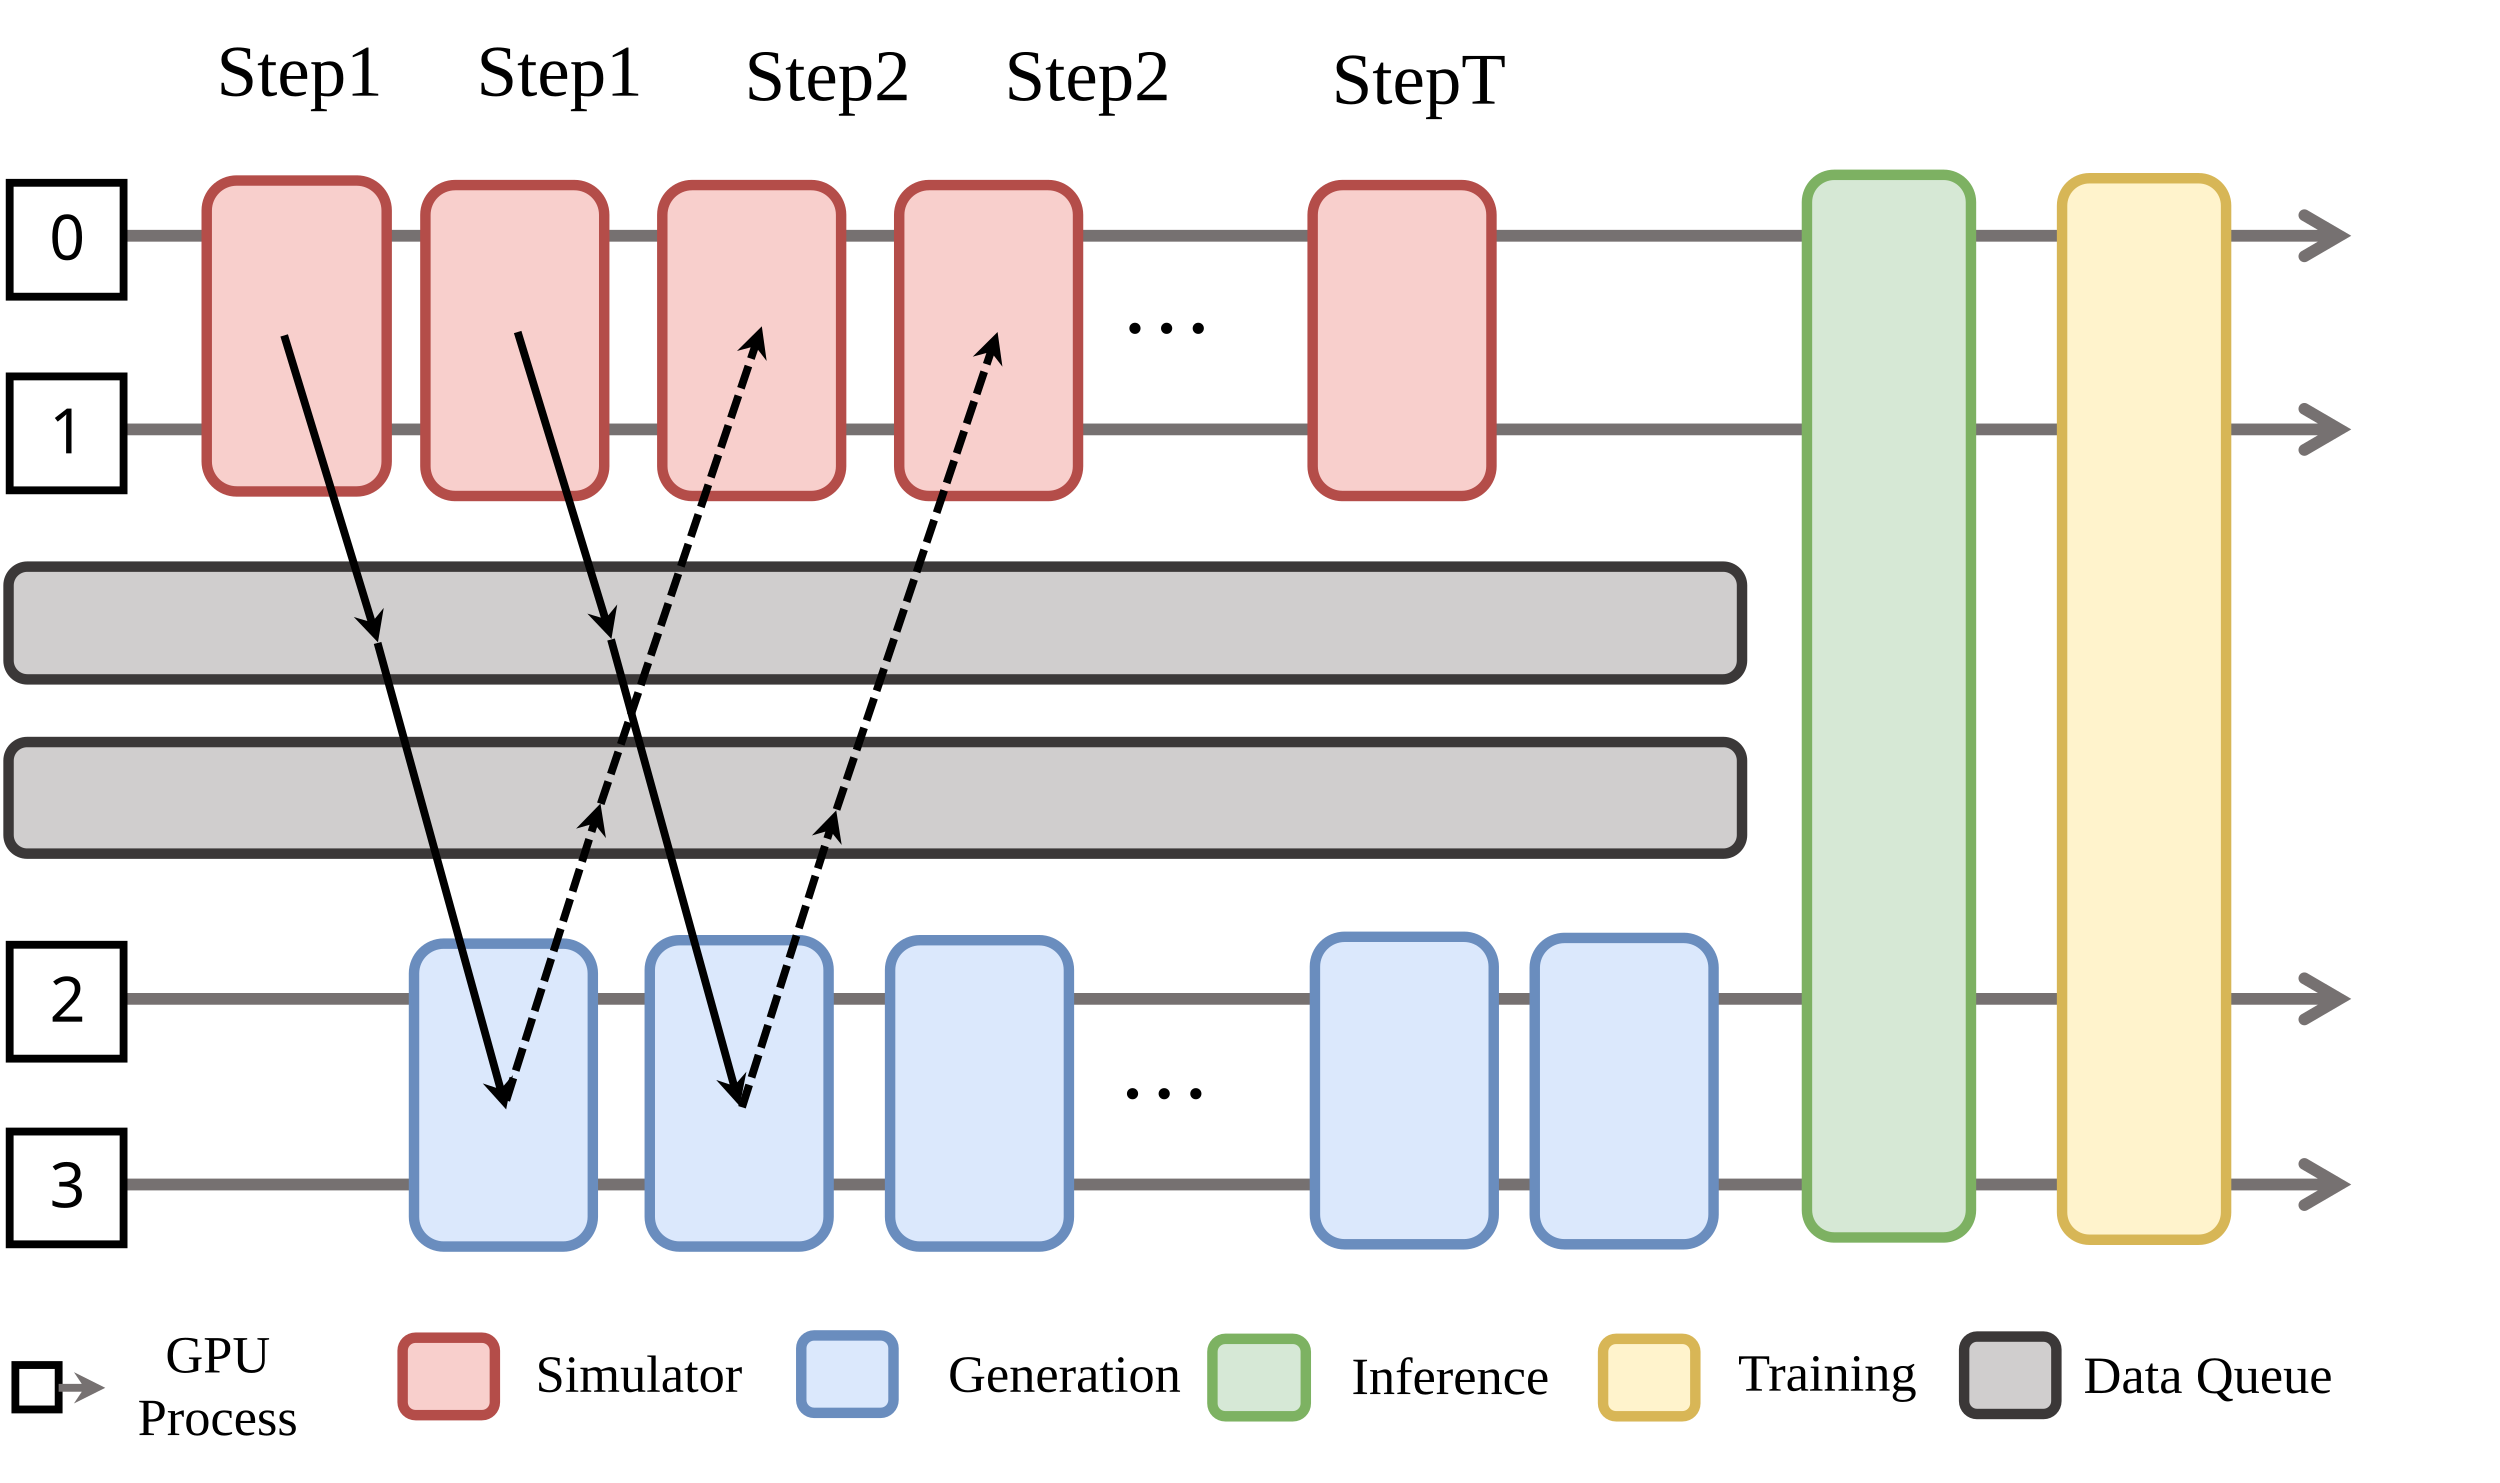
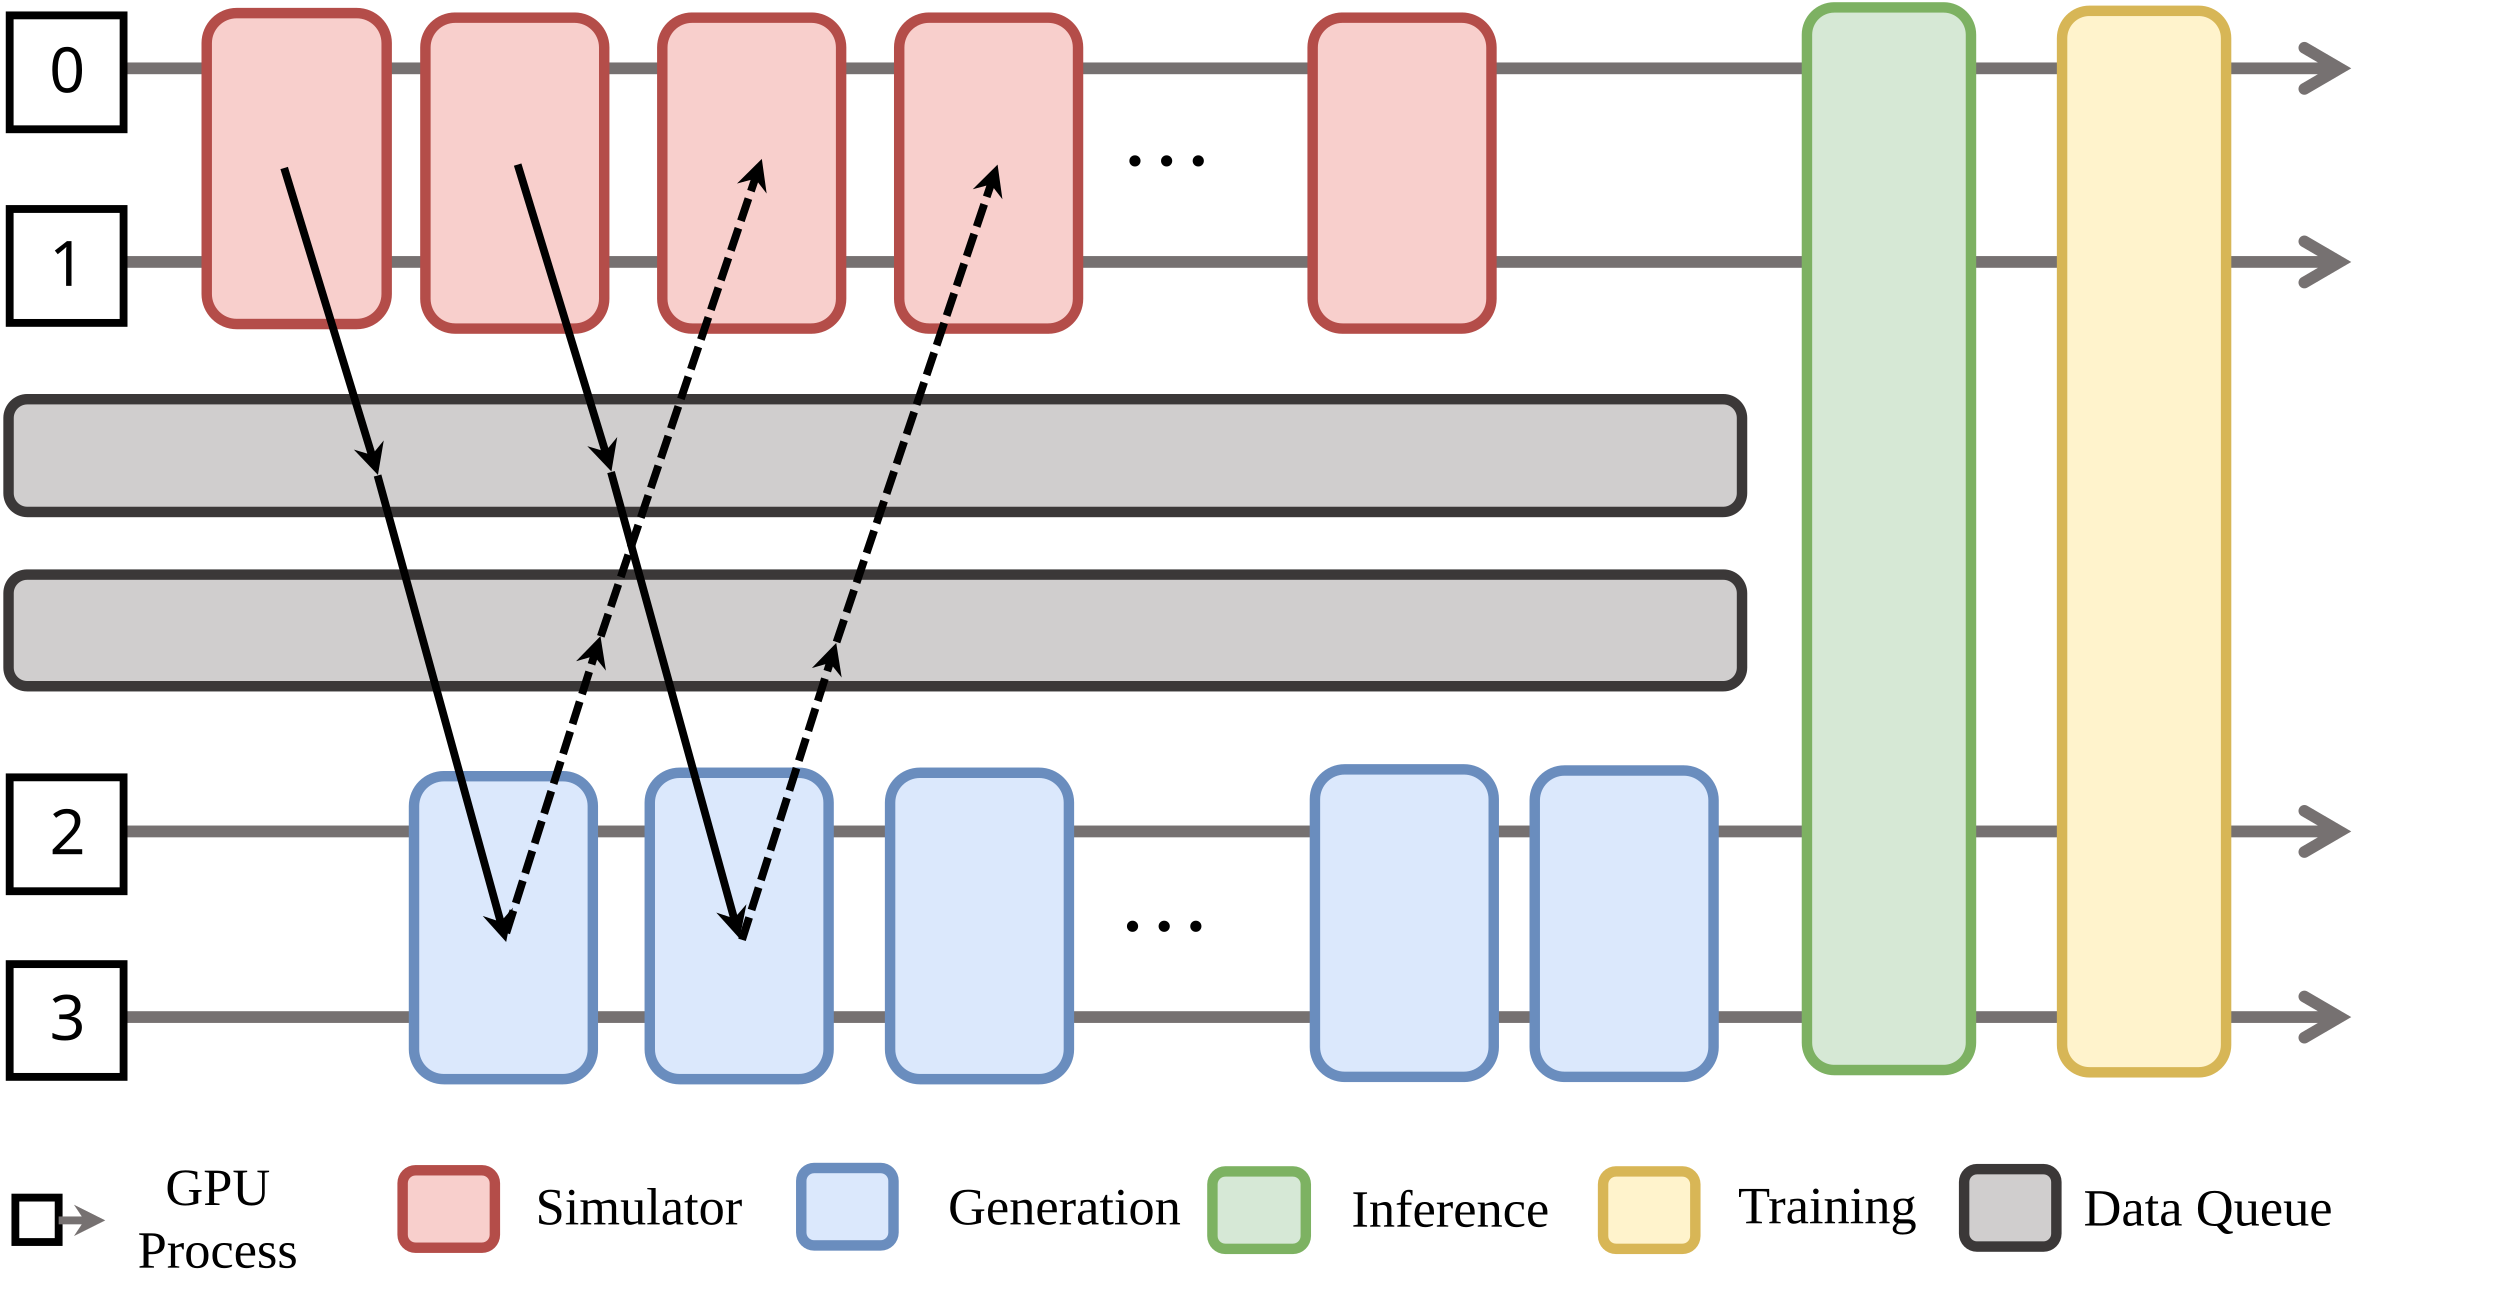
- <svg xmlns="http://www.w3.org/2000/svg" width="2195" height="1302" xml:space="preserve" overflow="hidden">
-   <g transform="translate(-559 -499)">
+ <svg xmlns="http://www.w3.org/2000/svg" width="2195" height="1155" xml:space="preserve" overflow="hidden">
+   <g transform="translate(-559 -646)">
    <g>
      <path d="M2283.5 1683.83C2283.5 1677.57 2288.57 1672.5 2294.83 1672.5L2353.17 1672.5C2359.43 1672.5 2364.5 1677.57 2364.5 1683.83L2364.5 1729.17C2364.5 1735.43 2359.43 1740.5 2353.17 1740.5L2294.83 1740.5C2288.57 1740.5 2283.5 1735.43 2283.5 1729.17Z" stroke="#3B3838" stroke-width="9.167" stroke-linecap="butt" stroke-linejoin="miter" stroke-miterlimit="8" stroke-opacity="1" fill="#D0CECE" fill-rule="evenodd" fill-opacity="1" />
      <text fill="#000000" fill-opacity="1" font-family="Times New Roman,Times New Roman_MSFontService,sans-serif" font-style="normal" font-variant="normal" font-weight="400" font-stretch="normal" font-size="46" text-anchor="start" direction="ltr" writing-mode="lr-tb" unicode-bidi="normal" text-decoration="none" transform="matrix(1 0 0 1 2388.37 1722)">Data</text>
      <text fill="#000000" fill-opacity="1" font-family="Times New Roman,Times New Roman_MSFontService,sans-serif" font-style="normal" font-variant="normal" font-weight="400" font-stretch="normal" font-size="46" text-anchor="start" direction="ltr" writing-mode="lr-tb" unicode-bidi="normal" text-decoration="none" transform="matrix(1 0 0 1 2486.91 1722)">Queue</text>
      <path d="M667 700.844 2613.16 700.844 2613.16 711.157 667 711.156ZM2584.83 683.5 2623.4 706 2584.83 728.501C2582.37 729.936 2579.21 729.105 2577.78 726.645 2576.34 724.186 2577.17 721.028 2579.63 719.593L2610.57 701.547 2610.57 710.454 2579.63 692.407C2577.17 690.973 2576.34 687.815 2577.78 685.355 2579.21 682.896 2582.37 682.065 2584.83 683.5Z" fill="#767171" fill-rule="nonzero" fill-opacity="1" />
      <path d="M667 870.844 2613.16 870.844 2613.16 881.156 667 881.156ZM2584.83 853.5 2623.4 876 2584.83 898.501C2582.37 899.936 2579.21 899.105 2577.78 896.645 2576.34 894.185 2577.17 891.028 2579.63 889.593L2610.57 871.546 2610.57 880.454 2579.63 862.407C2577.17 860.972 2576.34 857.815 2577.78 855.355 2579.21 852.895 2582.37 852.065 2584.83 853.5Z" fill="#767171" fill-rule="nonzero" fill-opacity="1" />
      <path d="M667 1370.84 2613.16 1370.84 2613.16 1381.16 667 1381.16ZM2584.83 1353.5 2623.4 1376 2584.83 1398.5C2582.37 1399.94 2579.21 1399.11 2577.78 1396.65 2576.34 1394.19 2577.17 1391.03 2579.63 1389.59L2610.57 1371.55 2610.57 1380.45 2579.63 1362.41C2577.17 1360.97 2576.34 1357.82 2577.78 1355.36 2579.21 1352.9 2582.37 1352.06 2584.83 1353.5Z" fill="#767171" fill-rule="nonzero" fill-opacity="1" />
      <path d="M667 1533.84 2613.16 1533.84 2613.16 1544.16 667 1544.16ZM2584.83 1516.5 2623.4 1539 2584.83 1561.5C2582.37 1562.94 2579.21 1562.11 2577.78 1559.65 2576.34 1557.19 2577.17 1554.03 2579.63 1552.59L2610.57 1534.55 2610.57 1543.45 2579.63 1525.41C2577.17 1523.97 2576.34 1520.82 2577.78 1518.36 2579.21 1515.9 2582.37 1515.06 2584.83 1516.5Z" fill="#767171" fill-rule="nonzero" fill-opacity="1" />
      <path d="M740.5 683.834C740.5 669.29 752.29 657.5 766.834 657.5L872.166 657.5C886.71 657.5 898.5 669.29 898.5 683.834L898.5 904.166C898.5 918.71 886.71 930.5 872.166 930.5L766.834 930.5C752.29 930.5 740.5 918.71 740.5 904.166Z" stroke="#B44D49" stroke-width="9.167" stroke-linecap="butt" stroke-linejoin="miter" stroke-miterlimit="8" stroke-opacity="1" fill="#F8CFCC" fill-rule="evenodd" fill-opacity="1" />
      <path d="M922.5 1353.67C922.5 1339.22 934.216 1327.5 948.667 1327.5L1053.33 1327.5C1067.78 1327.5 1079.5 1339.22 1079.5 1353.67L1079.5 1567.33C1079.5 1581.78 1067.78 1593.5 1053.33 1593.5L948.667 1593.5C934.216 1593.5 922.5 1581.78 922.5 1567.33Z" stroke="#6A8DBE" stroke-width="9.167" stroke-linecap="butt" stroke-linejoin="miter" stroke-miterlimit="8" stroke-opacity="1" fill="#DBE8FC" fill-rule="evenodd" fill-opacity="1" />
      <path d="M932.5 687.667C932.5 673.215 944.216 661.5 958.667 661.5L1063.33 661.5C1077.78 661.5 1089.5 673.215 1089.5 687.667L1089.5 908.333C1089.5 922.785 1077.78 934.5 1063.33 934.5L958.667 934.5C944.216 934.5 932.5 922.785 932.5 908.333Z" stroke="#B44D49" stroke-width="9.167" stroke-linecap="butt" stroke-linejoin="miter" stroke-miterlimit="8" stroke-opacity="1" fill="#F8CFCC" fill-rule="evenodd" fill-opacity="1" />
      <path d="M1129.5 1350.67C1129.5 1336.22 1141.22 1324.5 1155.67 1324.5L1260.33 1324.5C1274.78 1324.5 1286.5 1336.22 1286.5 1350.67L1286.5 1567.33C1286.5 1581.78 1274.78 1593.5 1260.33 1593.5L1155.67 1593.5C1141.22 1593.5 1129.5 1581.78 1129.5 1567.33Z" stroke="#6A8DBE" stroke-width="9.167" stroke-linecap="butt" stroke-linejoin="miter" stroke-miterlimit="8" stroke-opacity="1" fill="#DBE8FC" fill-rule="evenodd" fill-opacity="1" />
      <text fill="#000000" fill-opacity="1" font-family="Times New Roman,Times New Roman_MSFontService,sans-serif" font-style="normal" font-variant="normal" font-weight="400" font-stretch="normal" font-size="83" text-anchor="start" direction="ltr" writing-mode="lr-tb" unicode-bidi="normal" text-decoration="none" transform="matrix(1 0 0 1 1541.79 791)">…</text>
      <text fill="#000000" fill-opacity="1" font-family="Times New Roman,Times New Roman_MSFontService,sans-serif" font-style="normal" font-variant="normal" font-weight="400" font-stretch="normal" font-size="83" text-anchor="start" direction="ltr" writing-mode="lr-tb" unicode-bidi="normal" text-decoration="none" transform="matrix(1 0 0 1 1539.66 1463)">…</text>
-       <path d="M2145.5 676.5C2145.5 663.245 2156.25 652.5 2169.5 652.5L2265.5 652.5C2278.75 652.5 2289.5 663.245 2289.5 676.5L2289.5 1561.5C2289.5 1574.75 2278.75 1585.5 2265.5 1585.5L2169.5 1585.5C2156.25 1585.5 2145.5 1574.75 2145.5 1561.5Z" stroke="#7DB162" stroke-width="9.167" stroke-linecap="butt" stroke-linejoin="miter" stroke-miterlimit="8" stroke-opacity="1" fill="#D6E8D5" fill-rule="evenodd" fill-opacity="1" />
+       <path d="M2145.5 676.503C2145.5 663.247 2156.25 652.5 2169.5 652.5L2265.52 652.5C2278.77 652.5 2289.52 663.247 2289.52 676.503L2289.52 1561.5C2289.52 1574.75 2278.77 1585.5 2265.52 1585.5L2169.5 1585.5C2156.25 1585.5 2145.5 1574.75 2145.5 1561.5Z" stroke="#7DB162" stroke-width="9.167" stroke-linecap="butt" stroke-linejoin="miter" stroke-miterlimit="8" stroke-opacity="1" fill="#D6E8D5" fill-rule="evenodd" fill-opacity="1" />
      <path d="M2369.5 679.5C2369.5 666.245 2380.25 655.5 2393.5 655.5L2489.5 655.5C2502.75 655.5 2513.5 666.245 2513.5 679.5L2513.5 1563.5C2513.5 1576.75 2502.75 1587.5 2489.5 1587.5L2393.5 1587.5C2380.25 1587.5 2369.5 1576.75 2369.5 1563.5Z" stroke="#D7B656" stroke-width="9.167" stroke-linecap="butt" stroke-linejoin="miter" stroke-miterlimit="8" stroke-opacity="1" fill="#FFF3CC" fill-rule="evenodd" fill-opacity="1" />
      <path d="M566.5 1013C566.5 1003.89 573.887 996.5 583 996.5L2072 996.5C2081.11 996.5 2088.5 1003.89 2088.5 1013L2088.5 1079C2088.5 1088.11 2081.11 1095.5 2072 1095.5L583 1095.5C573.887 1095.5 566.5 1088.11 566.5 1079Z" stroke="#3B3838" stroke-width="9.167" stroke-linecap="butt" stroke-linejoin="miter" stroke-miterlimit="8" stroke-opacity="1" fill="#D0CECE" fill-rule="evenodd" fill-opacity="1" />
      <path d="M566.5 1166.83C566.5 1157.81 573.813 1150.5 582.834 1150.5L2072.17 1150.5C2081.19 1150.5 2088.5 1157.81 2088.5 1166.83L2088.5 1232.17C2088.5 1241.19 2081.19 1248.5 2072.17 1248.5L582.834 1248.5C573.813 1248.5 566.5 1241.19 566.5 1232.17Z" stroke="#3B3838" stroke-width="9.167" stroke-linecap="butt" stroke-linejoin="miter" stroke-miterlimit="8" stroke-opacity="1" fill="#D0CECE" fill-rule="evenodd" fill-opacity="1" />
      <path d="M1140.5 687.667C1140.5 673.215 1152.22 661.5 1166.67 661.5L1271.33 661.5C1285.78 661.5 1297.5 673.215 1297.5 687.667L1297.5 908.333C1297.5 922.785 1285.78 934.5 1271.33 934.5L1166.67 934.5C1152.22 934.5 1140.5 922.785 1140.5 908.333Z" stroke="#B44D49" stroke-width="9.167" stroke-linecap="butt" stroke-linejoin="miter" stroke-miterlimit="8" stroke-opacity="1" fill="#F8CFCC" fill-rule="evenodd" fill-opacity="1" />
      <path d="M1348.5 687.667C1348.5 673.215 1360.22 661.5 1374.67 661.5L1479.33 661.5C1493.78 661.5 1505.5 673.215 1505.5 687.667L1505.5 908.333C1505.5 922.785 1493.78 934.5 1479.33 934.5L1374.67 934.5C1360.22 934.5 1348.5 922.785 1348.5 908.333Z" stroke="#B44D49" stroke-width="9.167" stroke-linecap="butt" stroke-linejoin="miter" stroke-miterlimit="8" stroke-opacity="1" fill="#F8CFCC" fill-rule="evenodd" fill-opacity="1" />
      <path d="M1340.5 1350.67C1340.5 1336.22 1352.22 1324.5 1366.67 1324.5L1471.33 1324.5C1485.78 1324.5 1497.5 1336.22 1497.5 1350.67L1497.5 1567.33C1497.5 1581.78 1485.78 1593.5 1471.33 1593.5L1366.67 1593.5C1352.22 1593.5 1340.5 1581.78 1340.5 1567.33Z" stroke="#6A8DBE" stroke-width="9.167" stroke-linecap="butt" stroke-linejoin="miter" stroke-miterlimit="8" stroke-opacity="1" fill="#DBE8FC" fill-rule="evenodd" fill-opacity="1" />
      <path d="M811.788 792.496 888.761 1044.47 882.186 1046.48 805.212 794.504ZM885.474 1045.48 895.946 1032.69 890.83 1063.01 869.646 1040.73Z" fill="#000000" fill-rule="nonzero" fill-opacity="1" />
      <path d="M893.814 1062.59 1001.85 1454.5 995.227 1456.33 887.186 1064.41ZM998.54 1455.41 1009.36 1442.92 1003.41 1473.08 982.848 1450.23Z" fill="#000000" fill-rule="nonzero" fill-opacity="1" />
      <path d="M3.277-1.04 9.514 18.62 2.961 20.699-3.277 1.04ZM11.593 25.173 17.83 44.832 11.277 46.911 5.04 27.252ZM19.909 51.385 26.147 71.044 19.593 73.124 13.356 53.464ZM28.226 77.597 34.463 97.257 27.91 99.336 21.673 79.677ZM36.542 103.81 42.779 123.469 36.226 125.548 29.989 105.889ZM44.858 130.022 51.096 149.681 44.543 151.761 38.305 132.101ZM53.175 156.235 59.412 175.894 52.859 177.973 46.622 158.314ZM61.491 182.447 67.729 202.106 61.175 204.185 54.938 184.526ZM69.808 208.659 76.045 228.319 69.492 230.398 63.255 210.738ZM78.124 234.872 80.44 242.172 73.887 244.251 71.571 236.951ZM77.164 243.211 87.498 230.315 82.708 260.686 61.285 238.632Z" fill="#000000" fill-rule="nonzero" fill-opacity="1" transform="matrix(1 0 0 -1 1003.5 1465.19)" />
      <path d="M3.257-1.098 9.848 18.445 3.334 20.642-3.257 1.098ZM12.045 24.96 18.636 44.503 12.122 46.7 5.531 27.157ZM20.833 51.018 27.424 70.561 20.91 72.758 14.319 53.215ZM29.621 77.076 36.212 96.619 29.698 98.816 23.107 79.273ZM38.409 103.134 45 122.677 38.486 124.874 31.895 105.331ZM47.197 129.192 53.788 148.735 47.273 150.932 40.682 131.389ZM55.985 155.25 62.576 174.793 56.061 176.99 49.471 157.447ZM64.773 181.308 71.364 200.851 64.849 203.048 58.258 183.505ZM73.561 207.366 80.152 226.909 73.637 229.106 67.046 209.563ZM82.349 233.424 88.94 252.968 82.425 255.164 75.834 235.621ZM91.137 259.482 97.728 279.026 91.213 281.223 84.622 261.679ZM99.925 285.54 106.516 305.084 100.001 307.281 93.41 287.737ZM108.713 311.598 115.304 331.142 108.789 333.339 102.198 313.795ZM117.501 337.656 124.092 357.2 117.577 359.397 110.986 339.853ZM126.289 363.714 132.88 383.258 126.365 385.455 119.774 365.911ZM135.077 389.772 138.78 400.753 132.265 402.95 128.562 391.969ZM135.523 401.852 145.622 388.772 141.381 419.224 119.564 397.56Z" fill="#000000" fill-rule="nonzero" fill-opacity="1" transform="matrix(1 0 0 -1 1086.5 1204.72)" />
      <path d="M1711.5 687.667C1711.5 673.215 1723.22 661.5 1737.67 661.5L1842.33 661.5C1856.78 661.5 1868.5 673.215 1868.5 687.667L1868.5 908.333C1868.5 922.785 1856.78 934.5 1842.33 934.5L1737.67 934.5C1723.22 934.5 1711.5 922.785 1711.5 908.333Z" stroke="#B44D49" stroke-width="9.167" stroke-linecap="butt" stroke-linejoin="miter" stroke-miterlimit="8" stroke-opacity="1" fill="#F8CFCC" fill-rule="evenodd" fill-opacity="1" />
      <path d="M1906.5 1348.67C1906.5 1334.22 1918.22 1322.5 1932.67 1322.5L2037.33 1322.5C2051.78 1322.5 2063.5 1334.22 2063.5 1348.67L2063.5 1565.33C2063.5 1579.78 2051.78 1591.5 2037.33 1591.5L1932.67 1591.5C1918.22 1591.5 1906.5 1579.78 1906.5 1565.33Z" stroke="#6A8DBE" stroke-width="9.167" stroke-linecap="butt" stroke-linejoin="miter" stroke-miterlimit="8" stroke-opacity="1" fill="#DBE8FC" fill-rule="evenodd" fill-opacity="1" />
      <path d="M1713.5 1347.67C1713.5 1333.22 1725.22 1321.5 1739.67 1321.5L1844.33 1321.5C1858.78 1321.5 1870.5 1333.22 1870.5 1347.67L1870.5 1565.33C1870.5 1579.78 1858.78 1591.5 1844.33 1591.5L1739.67 1591.5C1725.22 1591.5 1713.5 1579.78 1713.5 1565.33Z" stroke="#6A8DBE" stroke-width="9.167" stroke-linecap="butt" stroke-linejoin="miter" stroke-miterlimit="8" stroke-opacity="1" fill="#DBE8FC" fill-rule="evenodd" fill-opacity="1" />
-       <text fill="#000000" fill-opacity="1" font-family="Times New Roman,Times New Roman_MSFontService,sans-serif" font-style="normal" font-variant="normal" font-weight="400" font-stretch="normal" font-size="64" text-anchor="start" direction="ltr" writing-mode="lr-tb" unicode-bidi="normal" text-decoration="none" transform="matrix(1 0 0 1 749.153 583)">Step1</text>
-       <text fill="#000000" fill-opacity="1" font-family="Times New Roman,Times New Roman_MSFontService,sans-serif" font-style="normal" font-variant="normal" font-weight="400" font-stretch="normal" font-size="64" text-anchor="start" direction="ltr" writing-mode="lr-tb" unicode-bidi="normal" text-decoration="none" transform="matrix(1 0 0 1 977.411 583)">Step1</text>
-       <text fill="#000000" fill-opacity="1" font-family="Times New Roman,Times New Roman_MSFontService,sans-serif" font-style="normal" font-variant="normal" font-weight="400" font-stretch="normal" font-size="64" text-anchor="start" direction="ltr" writing-mode="lr-tb" unicode-bidi="normal" text-decoration="none" transform="matrix(1 0 0 1 1212.74 587)">Step2</text>
-       <text fill="#000000" fill-opacity="1" font-family="Times New Roman,Times New Roman_MSFontService,sans-serif" font-style="normal" font-variant="normal" font-weight="400" font-stretch="normal" font-size="64" text-anchor="start" direction="ltr" writing-mode="lr-tb" unicode-bidi="normal" text-decoration="none" transform="matrix(1 0 0 1 1441 587)">Step2</text>
-       <text fill="#000000" fill-opacity="1" font-family="Times New Roman,Times New Roman_MSFontService,sans-serif" font-style="normal" font-variant="normal" font-weight="400" font-stretch="normal" font-size="64" text-anchor="start" direction="ltr" writing-mode="lr-tb" unicode-bidi="normal" text-decoration="none" transform="matrix(1 0 0 1 1728.25 590)">StepT</text>
      <rect x="567.5" y="659.5" width="100" height="100" stroke="#000000" stroke-width="6.875" stroke-linecap="butt" stroke-linejoin="miter" stroke-miterlimit="8" stroke-opacity="1" fill="none" />
      <text fill="#000000" fill-opacity="1" font-family="DengXian,DengXian_MSFontService,sans-serif" font-style="normal" font-variant="normal" font-weight="400" font-stretch="normal" font-size="55" text-anchor="start" direction="ltr" writing-mode="lr-tb" unicode-bidi="normal" text-decoration="none" transform="matrix(1 0 0 1 602.252 727)">0</text>
      <rect x="567.5" y="829.5" width="100" height="100" stroke="#000000" stroke-width="6.875" stroke-linecap="butt" stroke-linejoin="miter" stroke-miterlimit="8" stroke-opacity="1" fill="none" />
      <text fill="#000000" fill-opacity="1" font-family="DengXian,DengXian_MSFontService,sans-serif" font-style="normal" font-variant="normal" font-weight="400" font-stretch="normal" font-size="55" text-anchor="start" direction="ltr" writing-mode="lr-tb" unicode-bidi="normal" text-decoration="none" transform="matrix(1 0 0 1 602.252 897)">1</text>
      <rect x="567.5" y="1328.5" width="100" height="100" stroke="#000000" stroke-width="6.875" stroke-linecap="butt" stroke-linejoin="miter" stroke-miterlimit="8" stroke-opacity="1" fill="none" />
      <text fill="#000000" fill-opacity="1" font-family="DengXian,DengXian_MSFontService,sans-serif" font-style="normal" font-variant="normal" font-weight="400" font-stretch="normal" font-size="55" text-anchor="start" direction="ltr" writing-mode="lr-tb" unicode-bidi="normal" text-decoration="none" transform="matrix(1 0 0 1 602.577 1396)">2</text>
      <rect x="567.5" y="1492.5" width="100" height="99" stroke="#000000" stroke-width="6.875" stroke-linecap="butt" stroke-linejoin="miter" stroke-miterlimit="8" stroke-opacity="1" fill="none" />
      <text fill="#000000" fill-opacity="1" font-family="DengXian,DengXian_MSFontService,sans-serif" font-style="normal" font-variant="normal" font-weight="400" font-stretch="normal" font-size="55" text-anchor="start" direction="ltr" writing-mode="lr-tb" unicode-bidi="normal" text-decoration="none" transform="matrix(1 0 0 1 602.577 1559)">3</text>
      <path d="M1016.79 789.496 1093.76 1041.47 1087.19 1043.48 1010.21 791.504ZM1090.47 1042.48 1100.95 1029.69 1095.83 1060.01 1074.65 1037.73Z" fill="#000000" fill-rule="nonzero" fill-opacity="1" />
      <path d="M1098.81 1059.59 1206.85 1451.5 1200.23 1453.33 1092.19 1061.41ZM1203.54 1452.41 1214.36 1439.92 1208.41 1470.08 1187.85 1447.23Z" fill="#000000" fill-rule="nonzero" fill-opacity="1" />
      <path d="M3.277-1.04 9.514 18.62 2.961 20.699-3.277 1.04ZM11.593 25.173 17.83 44.832 11.277 46.911 5.04 27.252ZM19.909 51.385 26.147 71.044 19.593 73.124 13.356 53.464ZM28.226 77.597 34.463 97.257 27.91 99.336 21.673 79.677ZM36.542 103.81 42.779 123.469 36.226 125.548 29.989 105.889ZM44.858 130.022 51.096 149.681 44.543 151.761 38.305 132.101ZM53.175 156.235 59.412 175.894 52.859 177.973 46.622 158.314ZM61.491 182.447 67.729 202.106 61.175 204.185 54.938 184.526ZM69.808 208.659 76.045 228.319 69.492 230.398 63.255 210.738ZM78.124 234.872 80.44 242.172 73.887 244.251 71.571 236.951ZM77.164 243.211 87.498 230.315 82.708 260.686 61.285 238.632Z" fill="#000000" fill-rule="nonzero" fill-opacity="1" transform="matrix(1 0 0 -1 1210.5 1471.19)" />
      <path d="M3.257-1.098 9.848 18.445 3.334 20.642-3.257 1.098ZM12.045 24.96 18.636 44.503 12.122 46.7 5.531 27.157ZM20.833 51.018 27.424 70.561 20.91 72.758 14.319 53.215ZM29.621 77.076 36.212 96.619 29.698 98.816 23.107 79.273ZM38.409 103.134 45 122.677 38.486 124.874 31.895 105.331ZM47.197 129.192 53.788 148.735 47.273 150.932 40.682 131.389ZM55.985 155.25 62.576 174.793 56.061 176.99 49.471 157.447ZM64.773 181.308 71.364 200.851 64.849 203.048 58.258 183.505ZM73.561 207.366 80.152 226.909 73.637 229.106 67.046 209.563ZM82.349 233.424 88.94 252.968 82.425 255.164 75.834 235.621ZM91.137 259.482 97.728 279.026 91.213 281.223 84.622 261.679ZM99.925 285.54 106.516 305.084 100.001 307.281 93.41 287.737ZM108.713 311.598 115.304 331.142 108.789 333.339 102.198 313.795ZM117.501 337.656 124.092 357.2 117.577 359.397 110.986 339.853ZM126.289 363.714 132.88 383.258 126.365 385.455 119.774 365.911ZM135.077 389.772 138.78 400.753 132.265 402.95 128.562 391.969ZM135.523 401.852 145.622 388.772 141.381 419.224 119.564 397.56Z" fill="#000000" fill-rule="nonzero" fill-opacity="1" transform="matrix(1 0 0 -1 1293.5 1209.72)" />
      <path d="M912.5 1684.83C912.5 1678.57 917.574 1673.5 923.834 1673.5L982.166 1673.5C988.426 1673.5 993.5 1678.57 993.5 1684.83L993.5 1730.17C993.5 1736.43 988.426 1741.5 982.166 1741.5L923.834 1741.5C917.574 1741.5 912.5 1736.43 912.5 1730.17Z" stroke="#B44D49" stroke-width="9.167" stroke-linecap="butt" stroke-linejoin="miter" stroke-miterlimit="8" stroke-opacity="1" fill="#F8CFCC" fill-rule="evenodd" fill-opacity="1" />
      <rect x="572.5" y="1697.5" width="38" height="39" stroke="#000000" stroke-width="6.875" stroke-linecap="butt" stroke-linejoin="miter" stroke-miterlimit="8" stroke-opacity="1" fill="none" />
      <path d="M610.5 1714.06 633.089 1714.06 633.089 1720.94 610.5 1720.94ZM633.089 1717.5 623.922 1703.75 651.422 1717.5 623.922 1731.25Z" fill="#767171" fill-rule="nonzero" fill-opacity="1" />
      <text fill="#000000" fill-opacity="1" font-family="Times New Roman,Times New Roman_MSFontService,sans-serif" font-style="normal" font-variant="normal" font-weight="400" font-stretch="normal" font-size="46" text-anchor="start" direction="ltr" writing-mode="lr-tb" unicode-bidi="normal" text-decoration="none" transform="matrix(1 0 0 1 704.228 1704)">GPU </text>
      <text fill="#000000" fill-opacity="1" font-family="Times New Roman,Times New Roman_MSFontService,sans-serif" font-style="normal" font-variant="normal" font-weight="400" font-stretch="normal" font-size="46" text-anchor="start" direction="ltr" writing-mode="lr-tb" unicode-bidi="normal" text-decoration="none" transform="matrix(1 0 0 1 679.868 1759)">Process</text>
      <text fill="#000000" fill-opacity="1" font-family="Times New Roman,Times New Roman_MSFontService,sans-serif" font-style="normal" font-variant="normal" font-weight="400" font-stretch="normal" font-size="46" text-anchor="start" direction="ltr" writing-mode="lr-tb" unicode-bidi="normal" text-decoration="none" transform="matrix(1 0 0 1 1029.25 1721)">Simulator</text>
      <path d="M1262.5 1682.83C1262.5 1676.57 1267.57 1671.5 1273.83 1671.5L1332.17 1671.5C1338.43 1671.5 1343.5 1676.57 1343.5 1682.83L1343.5 1728.17C1343.5 1734.43 1338.43 1739.5 1332.17 1739.5L1273.83 1739.5C1267.57 1739.5 1262.5 1734.43 1262.5 1728.17Z" stroke="#6A8DBE" stroke-width="9.167" stroke-linecap="butt" stroke-linejoin="miter" stroke-miterlimit="8" stroke-opacity="1" fill="#DBE8FC" fill-rule="evenodd" fill-opacity="1" />
      <text fill="#000000" fill-opacity="1" font-family="Times New Roman,Times New Roman_MSFontService,sans-serif" font-style="normal" font-variant="normal" font-weight="400" font-stretch="normal" font-size="46" text-anchor="start" direction="ltr" writing-mode="lr-tb" unicode-bidi="normal" text-decoration="none" transform="matrix(1 0 0 1 1391.43 1721)">Generation</text>
      <path d="M1623.5 1685.83C1623.5 1679.57 1628.57 1674.5 1634.83 1674.5L1694.17 1674.5C1700.43 1674.5 1705.5 1679.57 1705.5 1685.83L1705.5 1731.17C1705.5 1737.43 1700.43 1742.5 1694.17 1742.5L1634.83 1742.5C1628.57 1742.5 1623.5 1737.43 1623.5 1731.17Z" stroke="#7DB262" stroke-width="9.167" stroke-linecap="butt" stroke-linejoin="miter" stroke-miterlimit="8" stroke-opacity="1" fill="#D6E8D6" fill-rule="evenodd" fill-opacity="1" />
      <text fill="#000000" fill-opacity="1" font-family="Times New Roman,Times New Roman_MSFontService,sans-serif" font-style="normal" font-variant="normal" font-weight="400" font-stretch="normal" font-size="46" text-anchor="start" direction="ltr" writing-mode="lr-tb" unicode-bidi="normal" text-decoration="none" transform="matrix(1 0 0 1 1745.58 1723)">Inference</text>
      <path d="M1966.5 1685.83C1966.5 1679.57 1971.57 1674.5 1977.83 1674.5L2036.17 1674.5C2042.43 1674.5 2047.5 1679.57 2047.5 1685.83L2047.5 1731.17C2047.5 1737.43 2042.43 1742.5 2036.17 1742.5L1977.83 1742.5C1971.57 1742.5 1966.5 1737.43 1966.5 1731.17Z" stroke="#D8B656" stroke-width="9.167" stroke-linecap="butt" stroke-linejoin="miter" stroke-miterlimit="8" stroke-opacity="1" fill="#FFF3CC" fill-rule="evenodd" fill-opacity="1" />
      <text fill="#000000" fill-opacity="1" font-family="Times New Roman,Times New Roman_MSFontService,sans-serif" font-style="normal" font-variant="normal" font-weight="400" font-stretch="normal" font-size="46" text-anchor="start" direction="ltr" writing-mode="lr-tb" unicode-bidi="normal" text-decoration="none" transform="matrix(1 0 0 1 2085.02 1720)">Training</text>
    </g>
  </g>
</svg>
